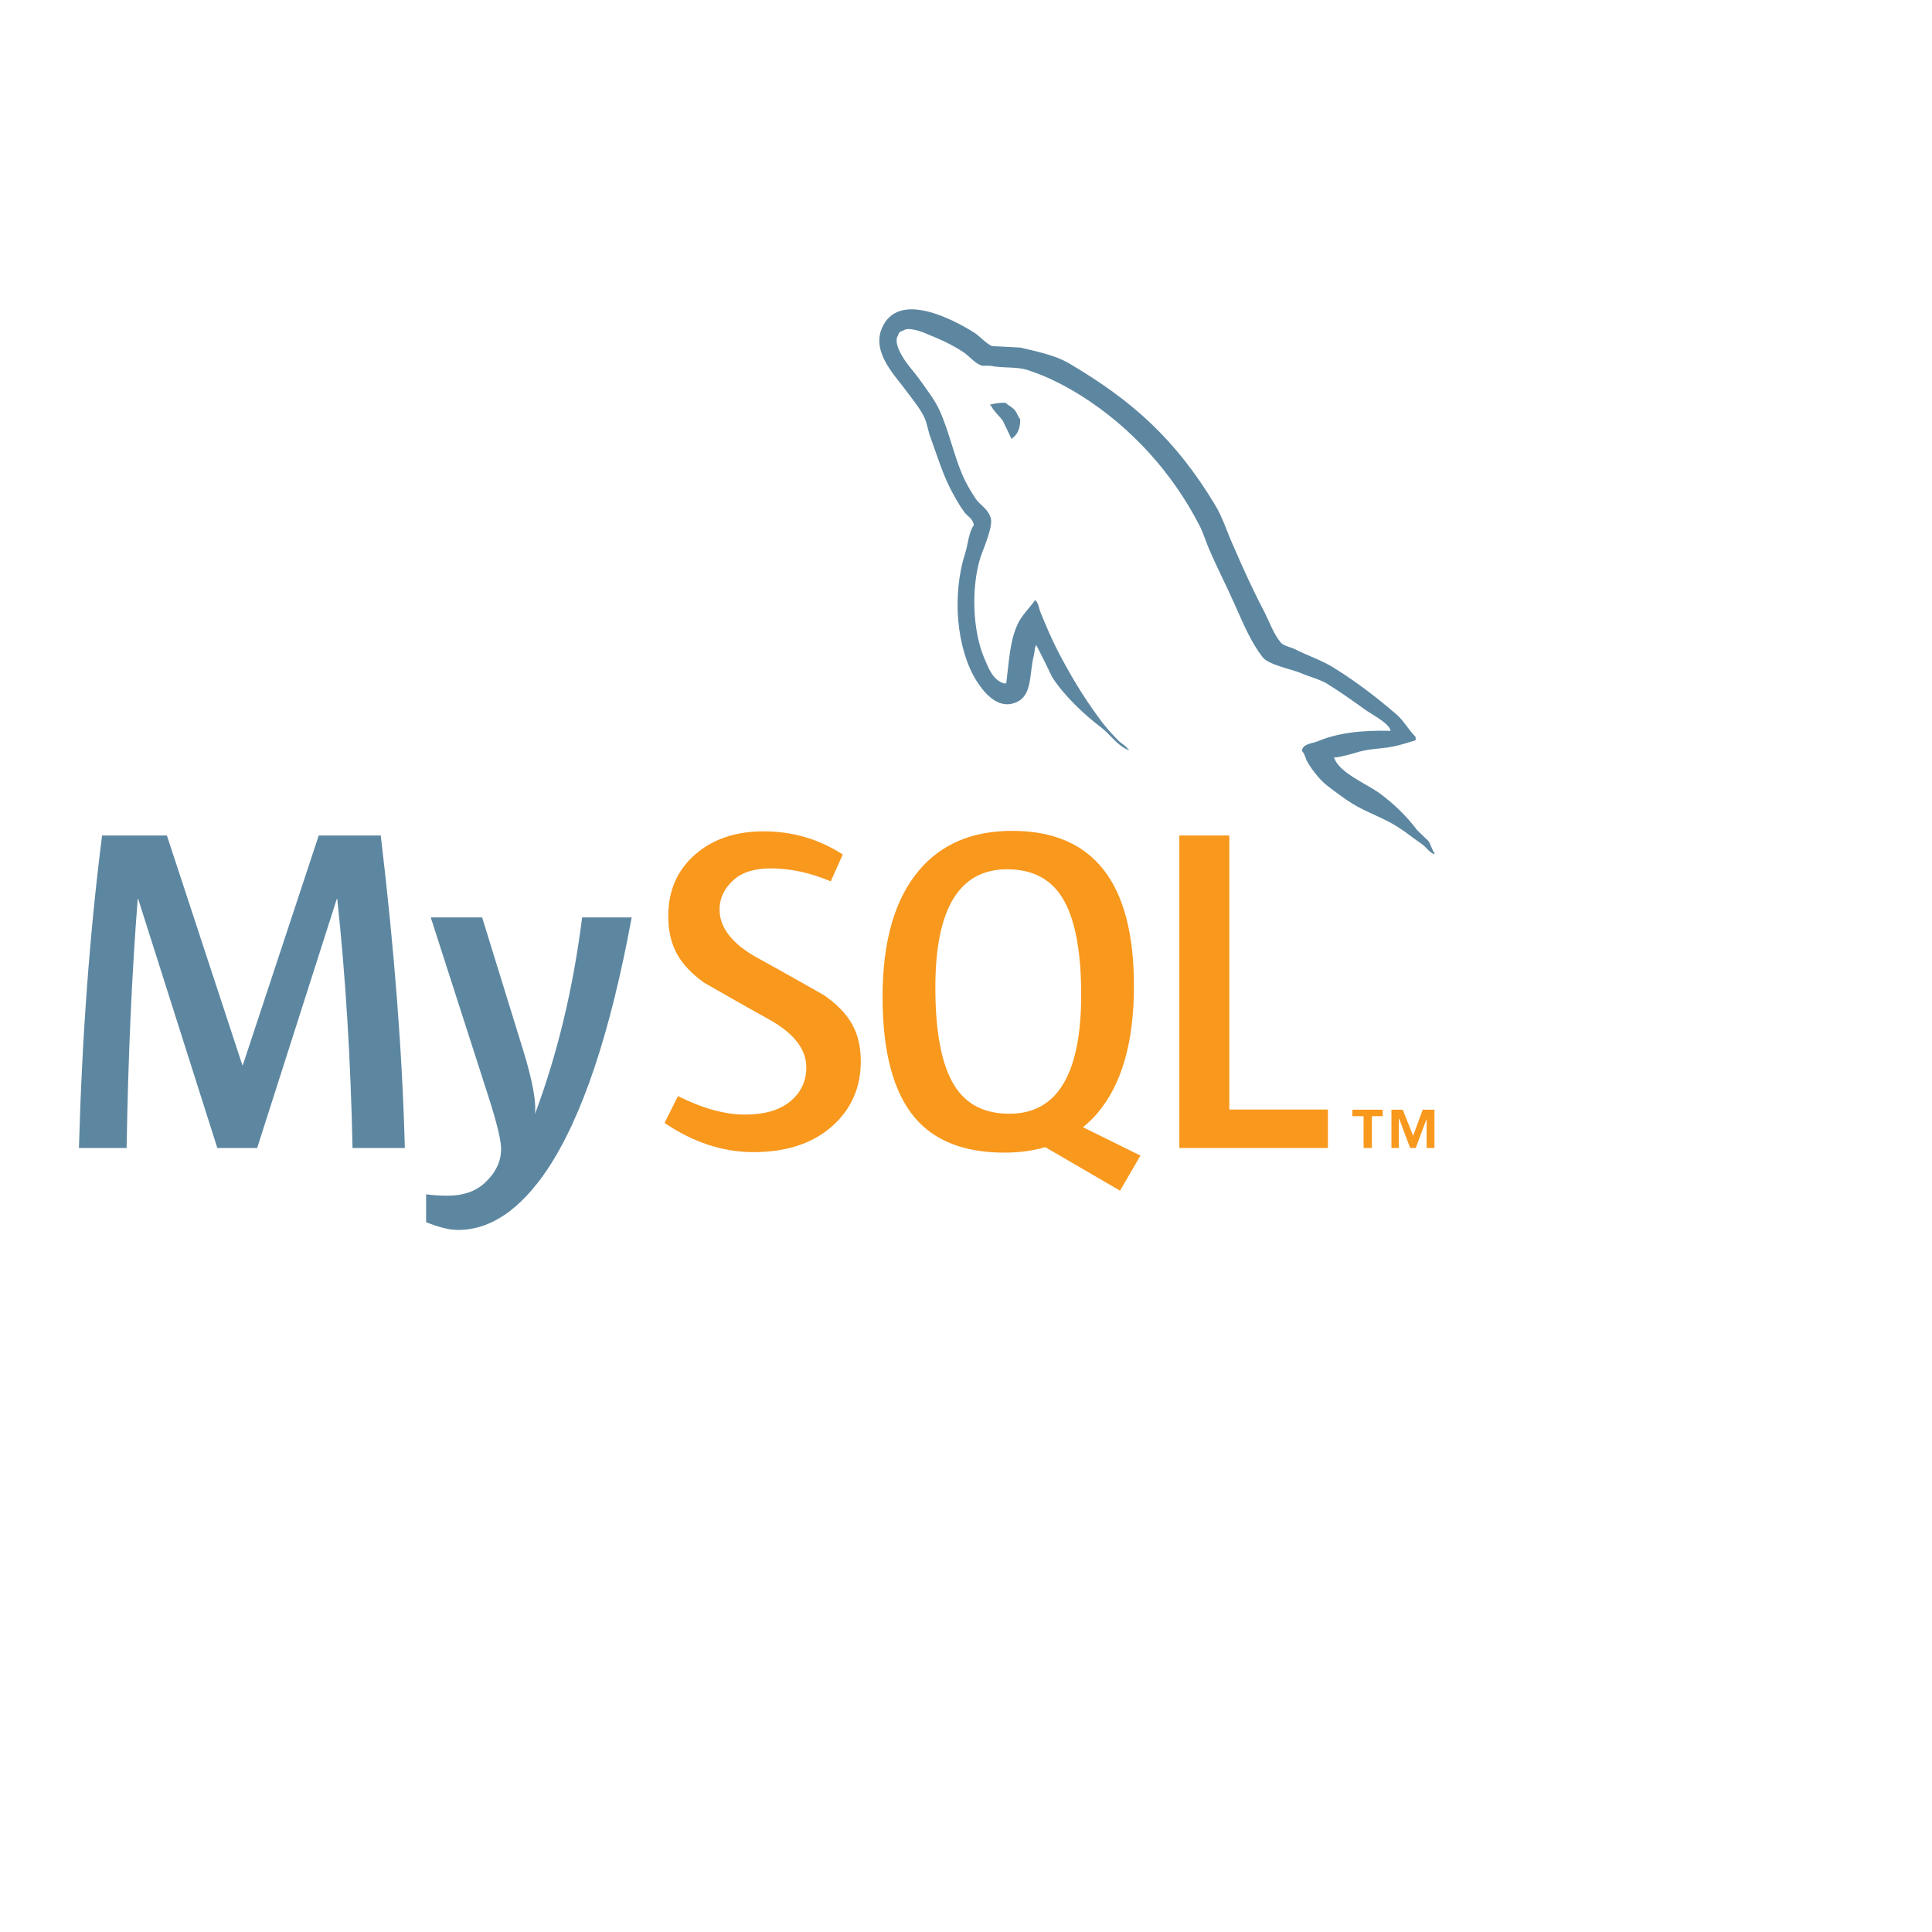
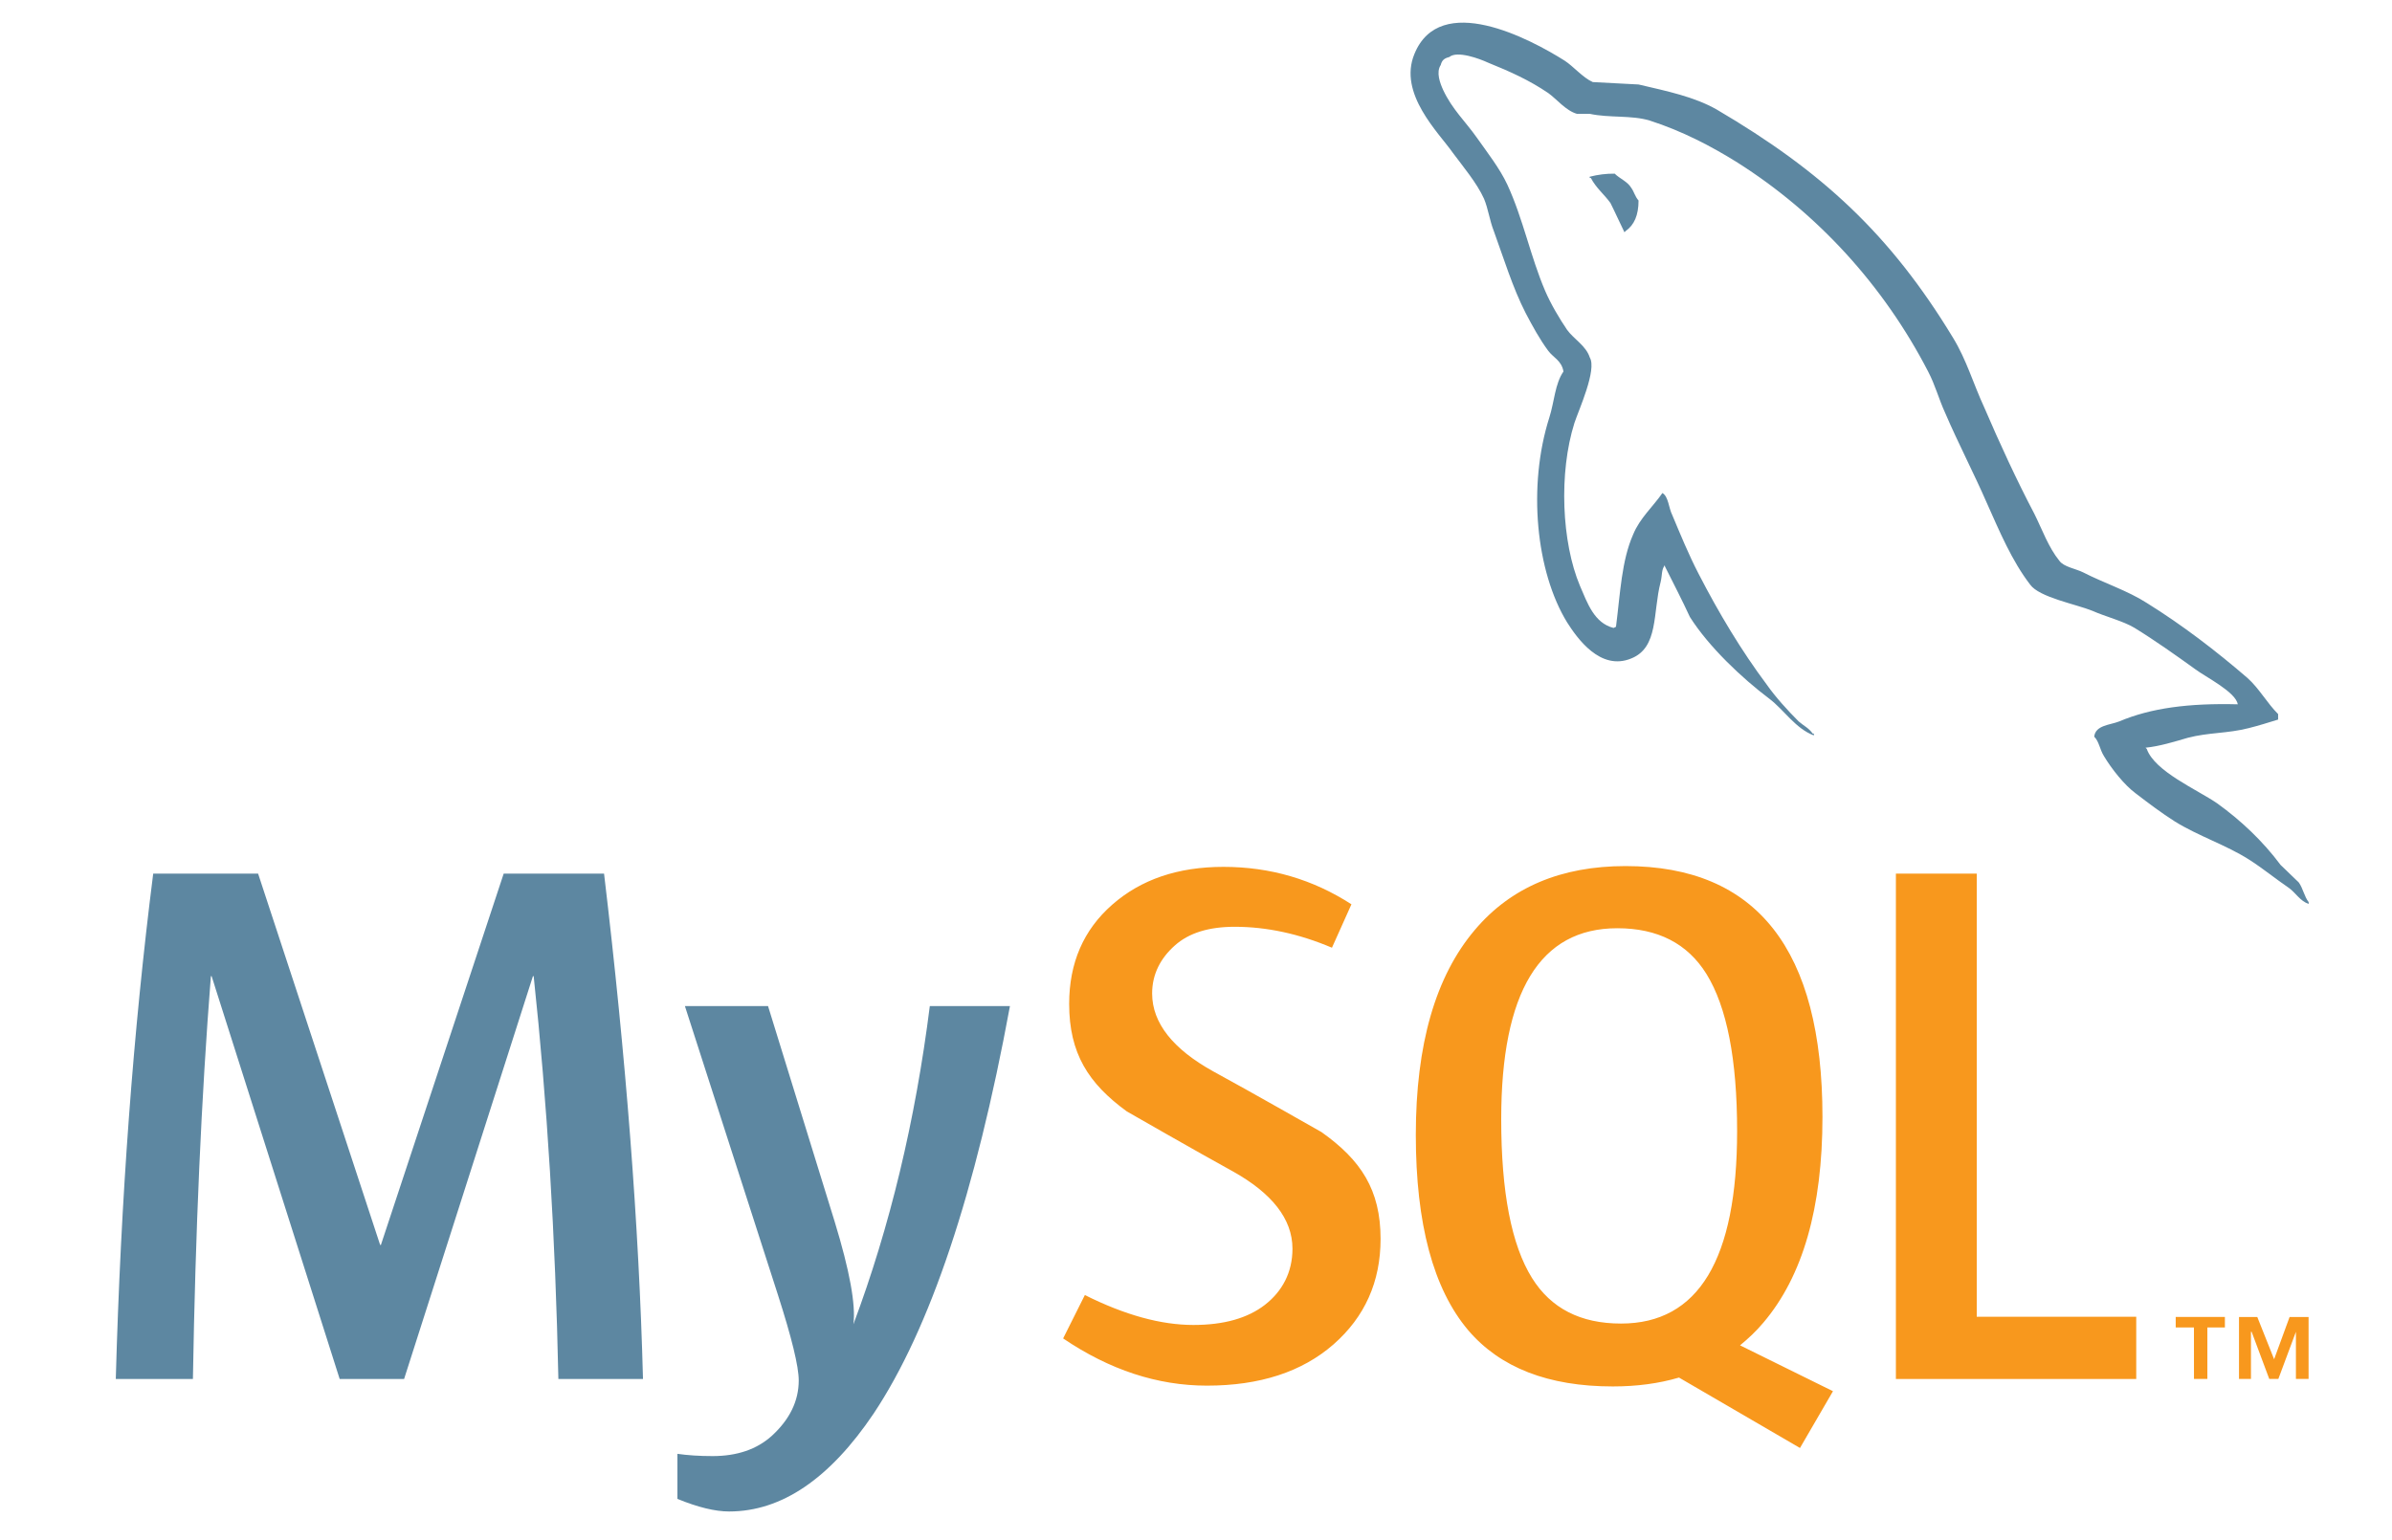
- <svg xmlns="http://www.w3.org/2000/svg" width="256px" height="256px" viewBox="0 0 191.15 191.15" fill="#000000" stroke="#000000" stroke-width="0.002">
-   <g id="SVGRepo_bgCarrier" stroke-width="0" />
-   <g id="SVGRepo_tracerCarrier" stroke-linecap="round" stroke-linejoin="round" />
-   <g id="SVGRepo_iconCarrier">
-     <path d="M-18.458 6.58h191.151v132.49H-18.458V6.58z" fill="none" />
-     <path d="M40.054 113.583h-5.175c-.183-8.735-.687-16.947-1.511-24.642h-.046l-7.879 24.642h-3.94l-7.832-24.642h-.045c-.581 7.388-.947 15.602-1.099 24.642H7.81c.304-10.993 1.068-21.299 2.289-30.919h6.414l7.465 22.719h.046l7.511-22.719h6.137c1.344 11.268 2.138 21.575 2.382 30.919M62.497 90.771c-2.107 11.434-4.887 19.742-8.337 24.928-2.688 3.992-5.633 5.99-8.84 5.99-.855 0-1.91-.258-3.16-.77v-2.757c.611.088 1.328.138 2.152.138 1.498 0 2.702-.412 3.62-1.238 1.098-1.006 1.647-2.137 1.647-3.388 0-.858-.428-2.612-1.282-5.268L42.618 90.77h5.084l4.076 13.19c.916 2.995 1.298 5.086 1.145 6.277 2.229-5.953 3.786-12.444 4.673-19.468h4.901v.002z" fill="#5d87a1" />
-     <path d="M131.382 113.583h-14.7V82.664h4.945v27.113h9.755v3.806zM112.834 114.33l-5.684-2.805c.504-.414.986-.862 1.42-1.381 2.416-2.838 3.621-7.035 3.621-12.594 0-10.229-4.014-15.346-12.045-15.346-3.938 0-7.01 1.298-9.207 3.895-2.414 2.84-3.619 7.022-3.619 12.551 0 5.435 1.068 9.422 3.205 11.951 1.955 2.291 4.902 3.438 8.843 3.438 1.47 0 2.819-.18 4.048-.543l7.4 4.308 2.018-3.474zm-18.413-6.934c-1.252-2.014-1.878-5.248-1.878-9.707 0-7.785 2.365-11.682 7.1-11.682 2.475 0 4.289.932 5.449 2.792 1.25 2.017 1.879 5.222 1.879 9.619 0 7.849-2.367 11.774-7.099 11.774-2.476.001-4.29-.928-5.451-2.796M85.165 105.013c0 2.622-.962 4.773-2.884 6.458-1.924 1.678-4.504 2.519-7.737 2.519-3.024 0-5.956-.966-8.794-2.888l1.329-2.655c2.442 1.223 4.653 1.831 6.638 1.831 1.863 0 3.319-.413 4.375-1.232 1.055-.822 1.684-1.975 1.684-3.433 0-1.837-1.281-3.407-3.631-4.722-2.167-1.19-6.501-3.678-6.501-3.678-2.349-1.712-3.525-3.55-3.525-6.578 0-2.506.877-4.529 2.632-6.068 1.757-1.545 4.024-2.315 6.803-2.315 2.87 0 5.479.769 7.829 2.291l-1.192 2.656c-2.01-.854-3.994-1.281-5.951-1.281-1.585 0-2.809.381-3.66 1.146-.858.762-1.387 1.737-1.387 2.933 0 1.828 1.308 3.418 3.722 4.759 2.196 1.192 6.638 3.723 6.638 3.723 2.409 1.709 3.612 3.53 3.612 6.534" fill="#f8981d" />
-     <path d="M137.59 72.308c-2.99-.076-5.305.225-7.248 1.047-.561.224-1.453.224-1.531.933.303.3.338.784.601 1.198.448.747 1.229 1.752 1.942 2.276.783.6 1.569 1.194 2.393 1.717 1.453.899 3.1 1.422 4.516 2.318.825.521 1.645 1.195 2.471 1.756.406.299.666.784 1.193.971v-.114c-.264-.336-.339-.822-.598-1.196l-1.122-1.082c-1.084-1.456-2.431-2.727-3.884-3.771-1.196-.824-3.812-1.944-4.297-3.322l-.076-.076c.822-.077 1.797-.375 2.578-.604 1.271-.335 2.43-.259 3.734-.594.6-.15 1.195-.338 1.797-.523v-.337c-.676-.673-1.158-1.567-1.869-2.203-1.902-1.643-3.998-3.25-6.164-4.595-1.16-.749-2.652-1.231-3.887-1.868-.445-.225-1.195-.336-1.457-.71-.67-.822-1.047-1.904-1.533-2.877-1.08-2.053-2.129-4.331-3.061-6.502-.674-1.456-1.084-2.91-1.906-4.257-3.85-6.35-8.031-10.196-14.457-13.971-1.381-.786-3.024-1.121-4.779-1.533l-2.803-.148c-.598-.262-1.197-.973-1.719-1.309-2.132-1.344-7.621-4.257-9.189-.411-1.01 2.431 1.494 4.821 2.354 6.054.635.856 1.458 1.83 1.902 2.802.263.635.337 1.309.6 1.98.598 1.644 1.157 3.473 1.943 5.007.41.782.857 1.604 1.381 2.312.3.414.822.597.936 1.272-.521.744-.562 1.867-.861 2.801-1.344 4.221-.819 9.45 1.086 12.552.596.934 2.018 2.99 3.92 2.202 1.684-.672 1.311-2.801 1.795-4.668.111-.451.038-.747.262-1.043v.073c.521 1.045 1.047 2.052 1.53 3.1 1.159 1.829 3.177 3.735 4.858 5.002.895.676 1.604 1.832 2.725 2.245V74.1h-.074c-.227-.335-.559-.485-.857-.745-.674-.673-1.42-1.495-1.943-2.241-1.566-2.093-2.952-4.41-4.182-6.801-.602-1.16-1.121-2.428-1.606-3.586-.226-.447-.226-1.121-.601-1.346-.562.821-1.381 1.532-1.791 2.538-.711 1.609-.785 3.588-1.049 5.646l-.147.072c-1.19-.299-1.604-1.53-2.056-2.575-1.119-2.654-1.307-6.914-.336-9.976.26-.783 1.385-3.249.936-3.995-.225-.715-.973-1.122-1.383-1.685-.482-.708-1.01-1.604-1.346-2.39-.896-2.091-1.347-4.408-2.312-6.498-.451-.974-1.234-1.982-1.868-2.879-.712-1.008-1.495-1.718-2.058-2.913-.186-.411-.447-1.083-.148-1.53.073-.3.225-.412.523-.487.484-.409 1.867.111 2.352.336 1.385.56 2.543 1.083 3.699 1.867.523.375 1.084 1.085 1.755 1.272h.786c1.193.26 2.538.072 3.661.41 1.979.636 3.772 1.569 5.38 2.576 4.893 3.103 8.928 7.512 11.652 12.778.447.858.637 1.644 1.045 2.539.787 1.832 1.76 3.7 2.541 5.493.785 1.755 1.533 3.547 2.654 5.005.559.784 2.805 1.195 3.812 1.606.745.335 1.905.633 2.577 1.044 1.271.783 2.537 1.682 3.732 2.543.595.448 2.465 1.382 2.576 2.13M99.484 39.844a5.82 5.82 0 0 0-1.529.188v.075h.072c.301.597.824 1.011 1.197 1.532.301.599.562 1.193.857 1.791l.072-.074c.527-.373.789-.971.789-1.868-.227-.264-.262-.522-.451-.784-.22-.374-.705-.56-1.007-.86" fill="#5d87a1" />
-     <path d="M141.148 113.578h.774v-3.788h-1.161l-.947 2.585-1.029-2.585h-1.118v3.788h.731v-2.882h.041l1.078 2.882h.557l1.074-2.882v2.882zm-6.235 0h.819v-3.146h1.072v-.643h-3.008v.643h1.115l.002 3.146z" fill="#f8981d" />
+ <svg xmlns="http://www.w3.org/2000/svg" width="195.928" height="126.167" viewBox="0 0 146.296 94.206" fill="#000000" stroke="#000000" stroke-width="0.002" version="1.1" id="svg627">
+   <defs id="defs631" />
+   <g id="SVGRepo_iconCarrier" transform="translate(-2.27319,-49.91546)">
+     <path d="m 41.599,134.279 h -5.175 c -0.183,-8.735 -0.687,-16.947 -1.511,-24.642 h -0.046 l -7.879,24.642 h -3.94 l -7.832,-24.642 h -0.045 c -0.581,7.388 -0.947,15.602 -1.099,24.642 H 9.355 c 0.304,-10.993 1.068,-21.299 2.289,-30.919 h 6.414 l 7.465,22.719 h 0.046 l 7.511,-22.719 h 6.137 c 1.344,11.268 2.138,21.575 2.382,30.919 m 22.443,-22.812 c -2.107,11.434 -4.887,19.742 -8.337,24.928 -2.688,3.992 -5.633,5.99 -8.84,5.99 -0.855,0 -1.91,-0.258 -3.16,-0.77 v -2.757 c 0.611,0.088 1.328,0.138 2.152,0.138 1.498,0 2.702,-0.412 3.62,-1.238 1.098,-1.006 1.647,-2.137 1.647,-3.388 0,-0.858 -0.428,-2.612 -1.282,-5.268 l -5.679,-17.636 h 5.084 l 4.076,13.19 c 0.916,2.995 1.298,5.086 1.145,6.277 2.229,-5.953 3.786,-12.444 4.673,-19.468 h 4.901 z" fill="#5d87a1" id="path618" />
+     <path d="m 132.927,134.279 h -14.7 v -30.919 h 4.945 v 27.113 h 9.755 z m -18.548,0.747 -5.684,-2.805 c 0.504,-0.414 0.986,-0.862 1.42,-1.381 2.416,-2.838 3.621,-7.035 3.621,-12.594 0,-10.229 -4.014,-15.346 -12.045,-15.346 -3.938,0 -7.01,1.298 -9.207,3.895 -2.414,2.84 -3.619,7.022 -3.619,12.551 0,5.435 1.068,9.422 3.205,11.951 1.955,2.291 4.902,3.438 8.843,3.438 1.47,0 2.819,-0.18 4.048,-0.543 l 7.4,4.308 z m -18.413,-6.934 c -1.252,-2.014 -1.878,-5.248 -1.878,-9.707 0,-7.785 2.365,-11.682 7.1,-11.682 2.475,0 4.289,0.932 5.449,2.792 1.25,2.017 1.879,5.222 1.879,9.619 0,7.849 -2.367,11.774 -7.099,11.774 -2.476,0.001 -4.29,-0.928 -5.451,-2.796 m -9.256,-2.383 c 0,2.622 -0.962,4.773 -2.884,6.458 -1.924,1.678 -4.504,2.519 -7.737,2.519 -3.024,0 -5.956,-0.966 -8.794,-2.888 l 1.329,-2.655 c 2.442,1.223 4.653,1.831 6.638,1.831 1.863,0 3.319,-0.413 4.375,-1.232 1.055,-0.822 1.684,-1.975 1.684,-3.433 0,-1.837 -1.281,-3.407 -3.631,-4.722 -2.167,-1.19 -6.501,-3.678 -6.501,-3.678 -2.349,-1.712 -3.525,-3.55 -3.525,-6.578 0,-2.506 0.877,-4.529 2.632,-6.068 1.757,-1.545 4.024,-2.315 6.803,-2.315 2.87,0 5.479,0.769 7.829,2.291 l -1.192,2.656 c -2.01,-0.854 -3.994,-1.281 -5.951,-1.281 -1.585,0 -2.809,0.381 -3.66,1.146 -0.858,0.762 -1.387,1.737 -1.387,2.933 0,1.828 1.308,3.418 3.722,4.759 2.196,1.192 6.638,3.723 6.638,3.723 2.409,1.709 3.612,3.53 3.612,6.534" fill="#f8981d" id="path620" />
+     <path d="m 139.135,93.003 c -2.99,-0.076 -5.305,0.225 -7.248,1.047 -0.561,0.224 -1.453,0.224 -1.531,0.933 0.303,0.3 0.338,0.784 0.601,1.198 0.448,0.747 1.229,1.752 1.942,2.276 0.783,0.6 1.569,1.194 2.393,1.717 1.453,0.899 3.1,1.422 4.516,2.318 0.825,0.521 1.645,1.195 2.471,1.756 0.406,0.299 0.666,0.784 1.193,0.971 v -0.114 c -0.264,-0.336 -0.339,-0.822 -0.598,-1.196 l -1.122,-1.082 c -1.084,-1.456 -2.431,-2.727 -3.884,-3.771 -1.196,-0.824 -3.812,-1.944 -4.297,-3.322 l -0.076,-0.076 c 0.822,-0.077 1.797,-0.375 2.578,-0.604 1.271,-0.335 2.43,-0.259 3.734,-0.594 0.6,-0.15 1.195,-0.338 1.797,-0.523 v -0.337 c -0.676,-0.673 -1.158,-1.567 -1.869,-2.203 -1.902,-1.643 -3.998,-3.25 -6.164,-4.595 -1.16,-0.749 -2.652,-1.231 -3.887,-1.868 -0.445,-0.225 -1.195,-0.336 -1.457,-0.71 -0.67,-0.822 -1.047,-1.904 -1.533,-2.877 -1.08,-2.053 -2.129,-4.331 -3.061,-6.502 -0.674,-1.456 -1.084,-2.91 -1.906,-4.257 -3.85,-6.35 -8.031,-10.196 -14.457,-13.971 -1.381,-0.786 -3.024,-1.121 -4.779,-1.533 l -2.803,-0.148 c -0.598,-0.262 -1.197,-0.973 -1.719,-1.309 -2.132,-1.344 -7.621,-4.257 -9.189,-0.411 -1.01,2.431 1.494,4.821 2.354,6.054 0.635,0.856 1.458,1.83 1.902,2.802 0.263,0.635 0.337,1.309 0.6,1.98 0.598,1.644 1.157,3.473 1.943,5.007 0.41,0.782 0.857,1.604 1.381,2.312 0.3,0.414 0.822,0.597 0.936,1.272 -0.521,0.744 -0.562,1.867 -0.861,2.801 -1.344,4.221 -0.819,9.45 1.086,12.552 0.596,0.934 2.018,2.99 3.92,2.202 1.684,-0.672 1.311,-2.801 1.795,-4.668 0.111,-0.451 0.038,-0.747 0.262,-1.043 v 0.073 c 0.521,1.045 1.047,2.052 1.53,3.1 1.159,1.829 3.177,3.735 4.858,5.002 0.895,0.676 1.604,1.832 2.725,2.245 v -0.112 h -0.074 c -0.227,-0.335 -0.559,-0.485 -0.857,-0.745 -0.674,-0.673 -1.42,-1.495 -1.943,-2.241 -1.566,-2.093 -2.952,-4.41 -4.182,-6.801 -0.602,-1.16 -1.121,-2.428 -1.606,-3.586 -0.226,-0.447 -0.226,-1.121 -0.601,-1.346 -0.562,0.821 -1.381,1.532 -1.791,2.538 -0.711,1.609 -0.785,3.588 -1.049,5.646 l -0.147,0.072 c -1.19,-0.299 -1.604,-1.53 -2.056,-2.575 -1.119,-2.654 -1.307,-6.914 -0.336,-9.976 0.26,-0.783 1.385,-3.249 0.936,-3.995 -0.225,-0.715 -0.973,-1.122 -1.383,-1.685 -0.482,-0.708 -1.01,-1.604 -1.346,-2.39 -0.896,-2.091 -1.347,-4.408 -2.312,-6.498 -0.451,-0.974 -1.234,-1.982 -1.868,-2.879 -0.712,-1.008 -1.495,-1.718 -2.058,-2.913 -0.186,-0.411 -0.447,-1.083 -0.148,-1.53 0.073,-0.3 0.225,-0.412 0.523,-0.487 0.484,-0.409 1.867,0.111 2.352,0.336 1.385,0.56 2.543,1.083 3.699,1.867 0.523,0.375 1.084,1.085 1.755,1.272 h 0.786 c 1.193,0.26 2.538,0.072 3.661,0.41 1.979,0.636 3.772,1.569 5.38,2.576 4.893,3.103 8.928,7.512 11.652,12.778 0.447,0.858 0.637,1.644 1.045,2.539 0.787,1.832 1.76,3.7 2.541,5.493 0.785,1.755 1.533,3.547 2.654,5.005 0.559,0.784 2.805,1.195 3.812,1.606 0.745,0.335 1.905,0.633 2.577,1.044 1.271,0.783 2.537,1.682 3.732,2.543 0.595,0.448 2.465,1.382 2.576,2.13 m -38.106,-32.464 a 5.82,5.82 0 0 0 -1.529,0.188 v 0.075 h 0.072 c 0.301,0.597 0.824,1.011 1.197,1.532 0.301,0.599 0.562,1.193 0.857,1.791 l 0.072,-0.074 c 0.527,-0.373 0.789,-0.971 0.789,-1.868 -0.227,-0.264 -0.262,-0.522 -0.451,-0.784 -0.22,-0.374 -0.705,-0.56 -1.007,-0.86" fill="#5d87a1" id="path622" />
+     <path d="m 142.693,134.274 h 0.774 v -3.788 h -1.161 l -0.947,2.585 -1.029,-2.585 h -1.118 v 3.788 h 0.731 v -2.882 h 0.041 l 1.078,2.882 h 0.557 l 1.074,-2.882 z m -6.235,0 h 0.819 v -3.146 h 1.072 v -0.643 h -3.008 v 0.643 h 1.115 z" fill="#f8981d" id="path624" />
  </g>
</svg>
